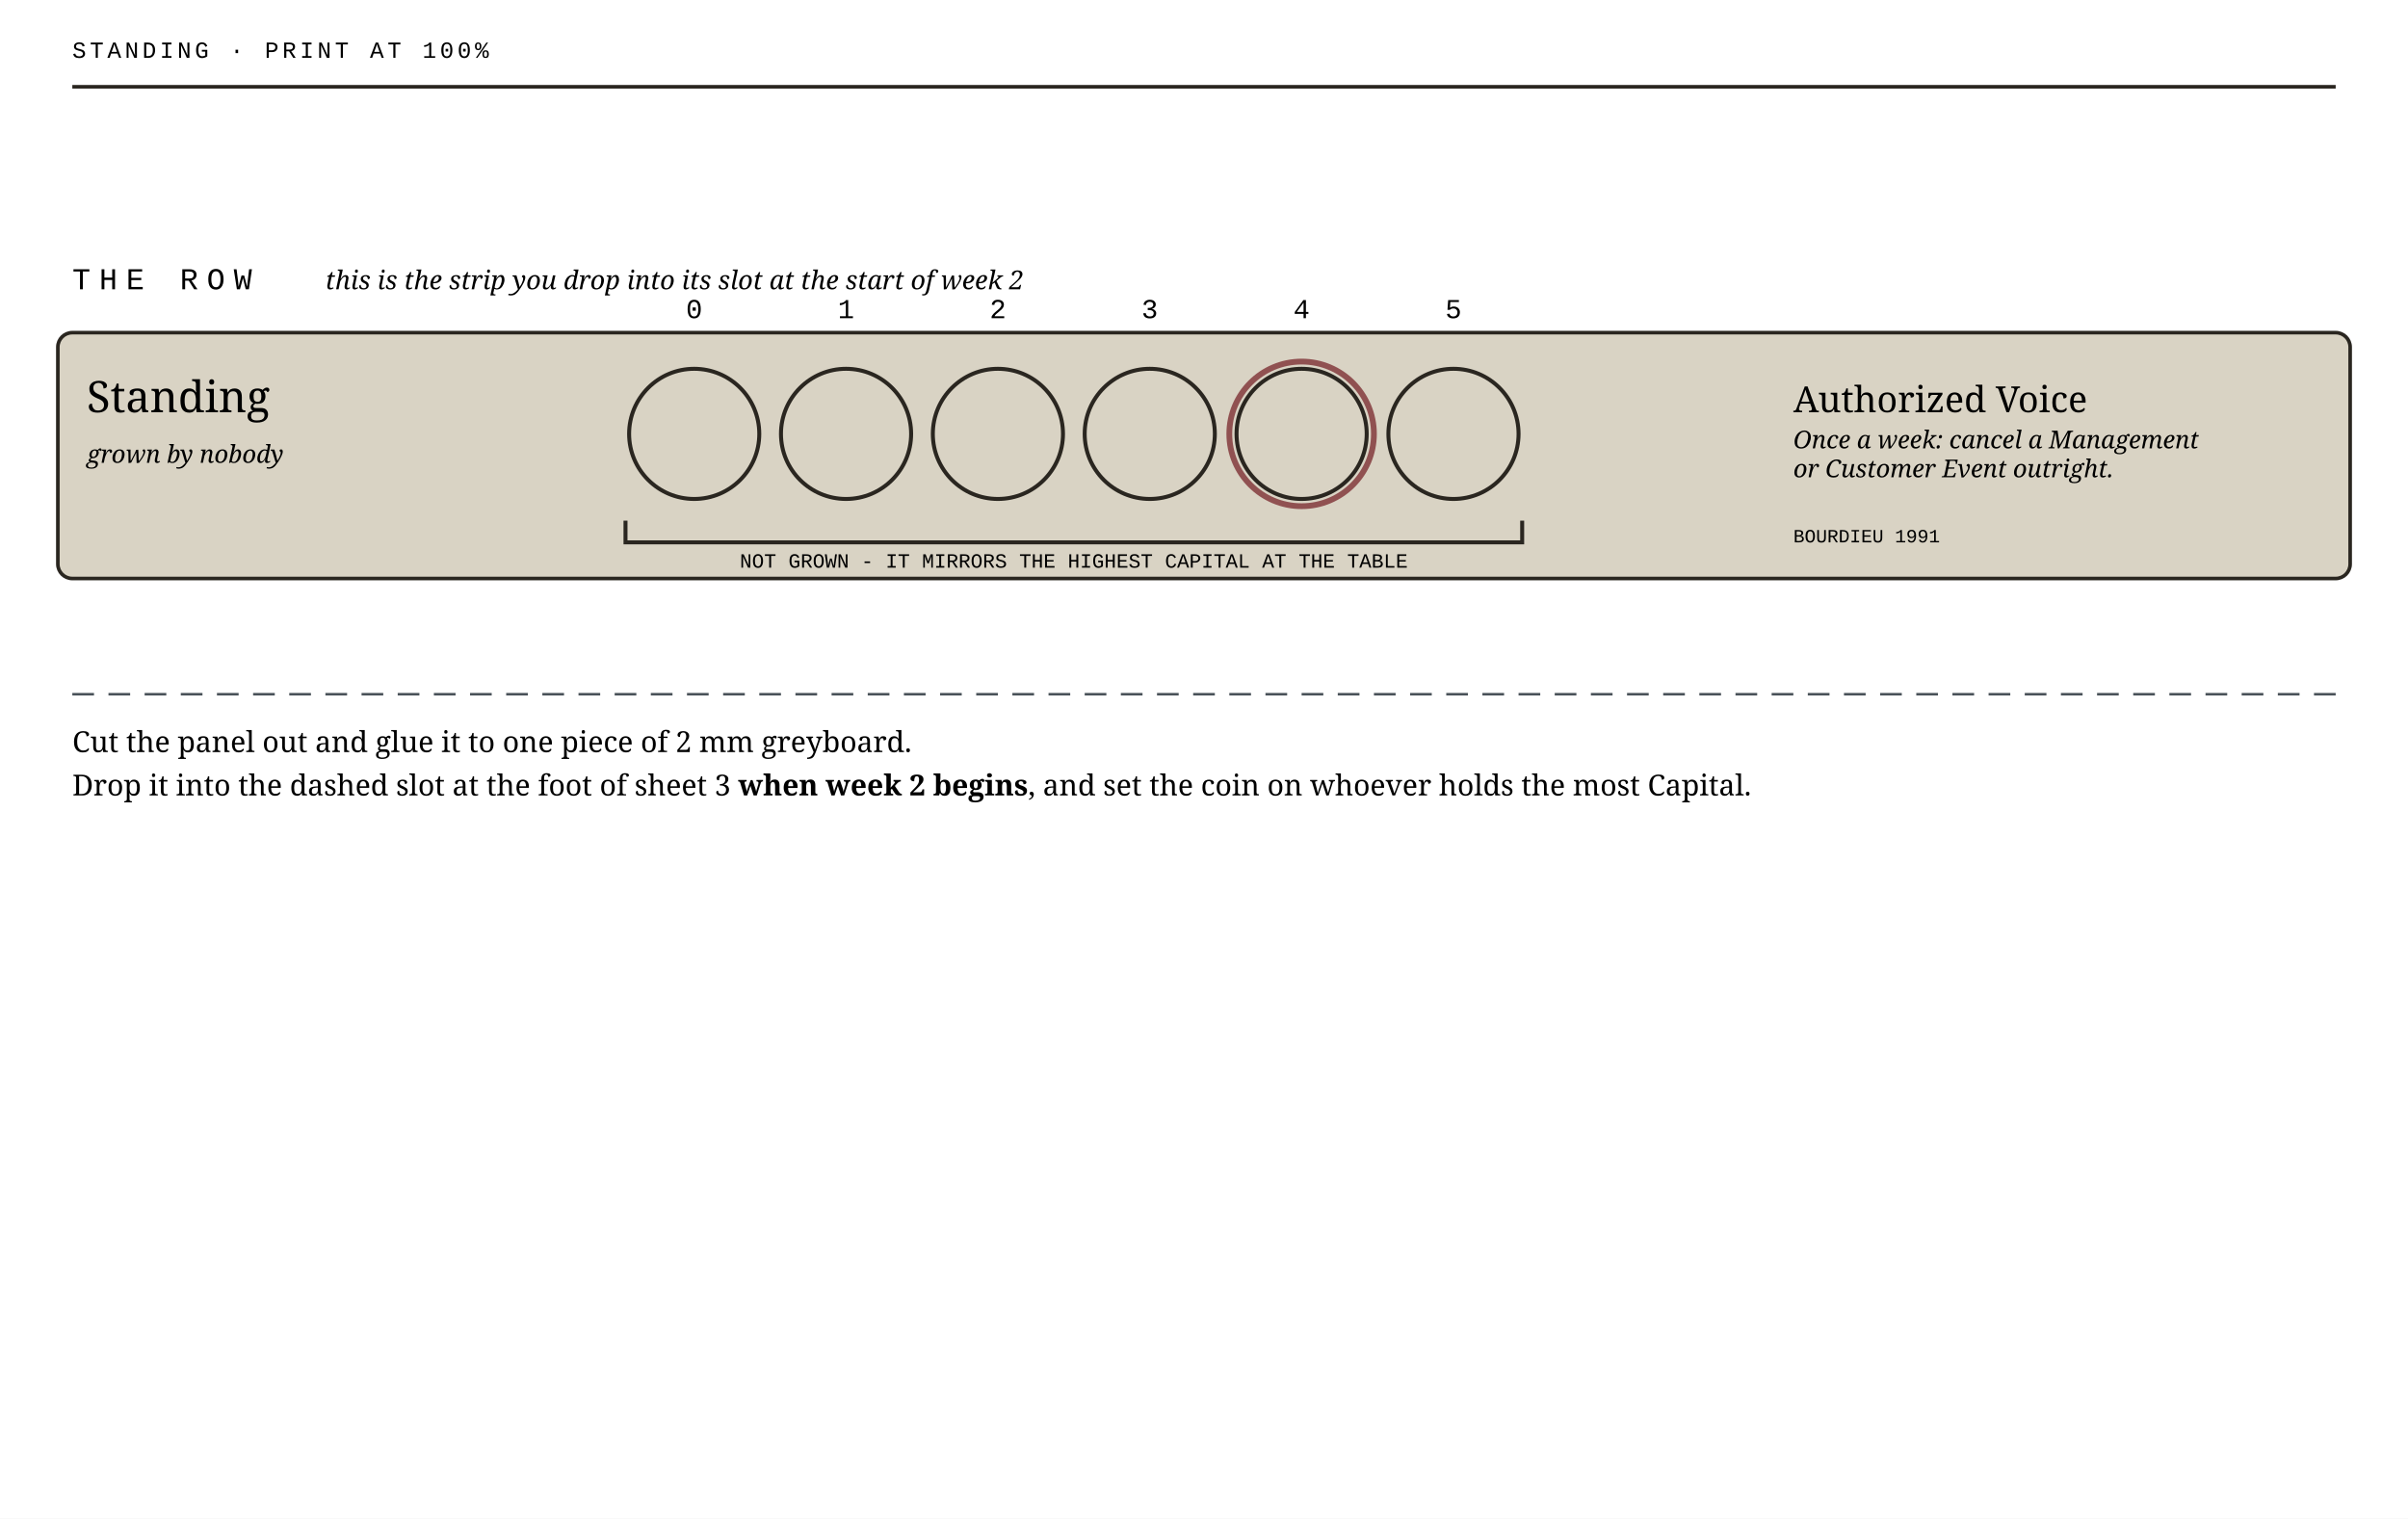
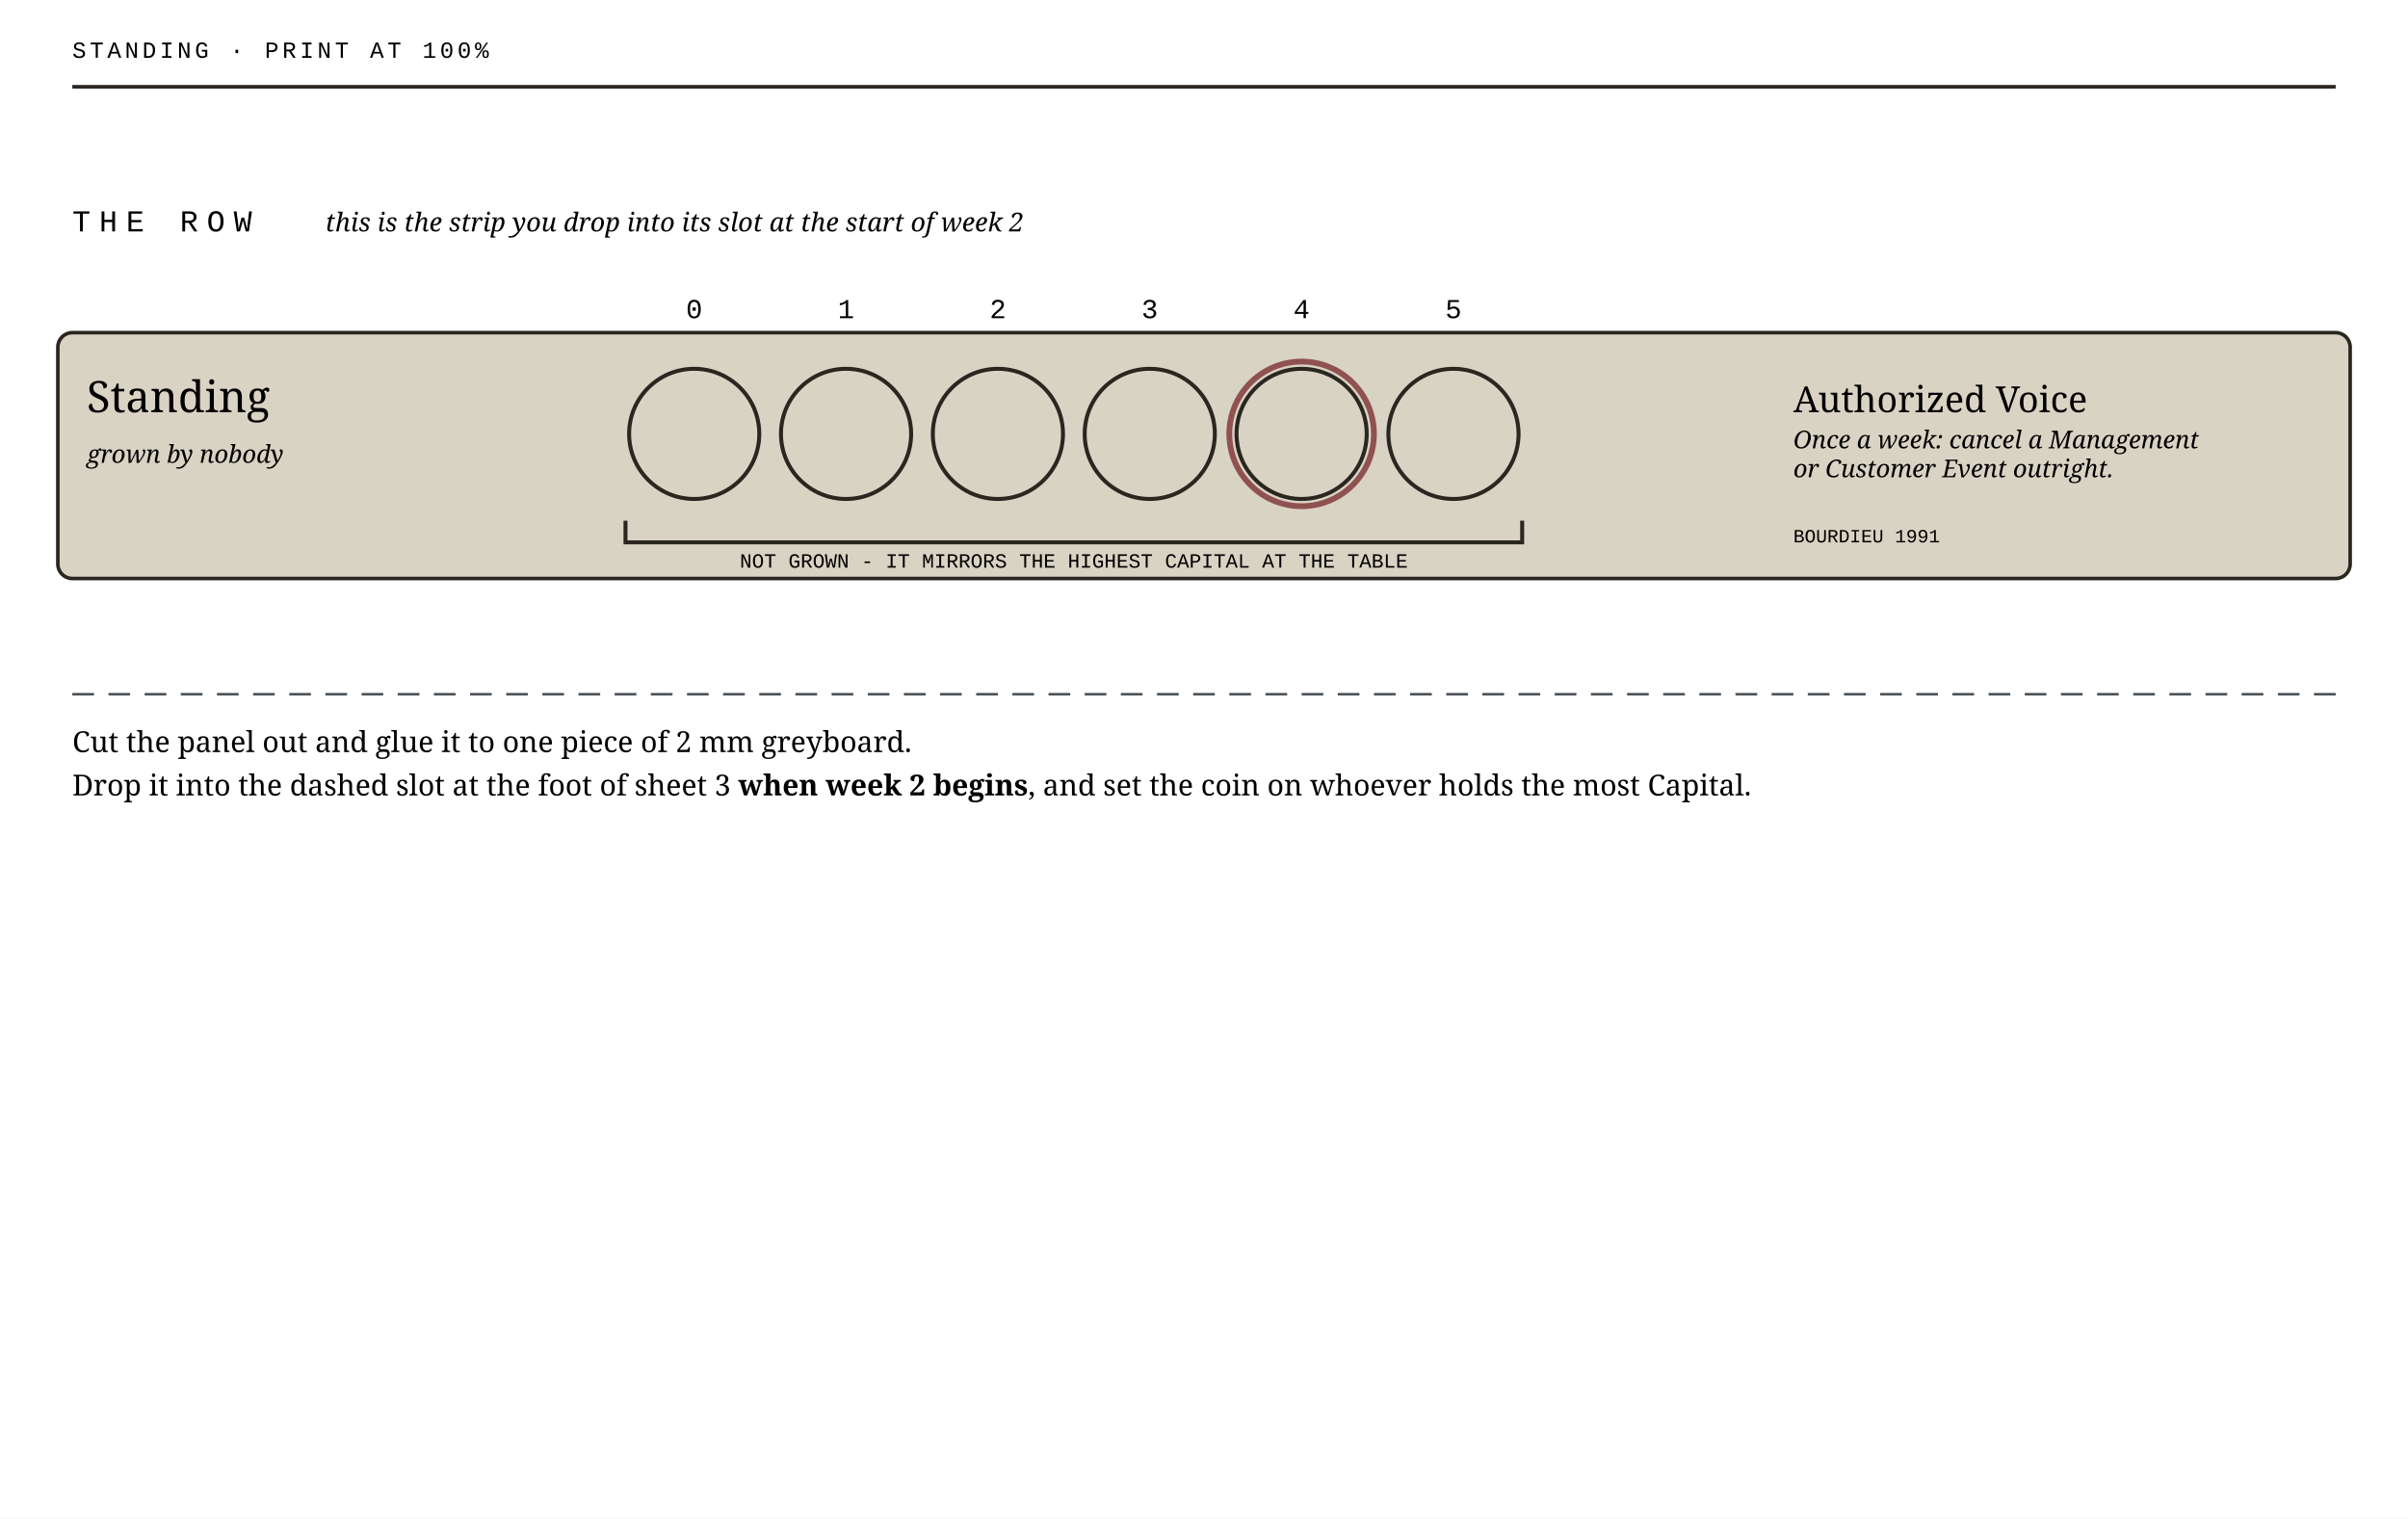
<svg xmlns="http://www.w3.org/2000/svg" width="333mm" height="210mm" viewBox="0 0 333 210">
  <style>
  .s { font-family:"EB Garamond",Garamond,Georgia,serif; fill:#000000; }
  .m { font-family:"IBM Plex Mono","Courier New",monospace; fill:#000000; }
  .r { stroke:#2A2620; stroke-width:.5; fill:none; }
  .w { fill:none; stroke:#2A2620; stroke-width:.55; }
  .q { fill:#000000; }
  .cut { fill:none; stroke:#4A5259; stroke-width:.35; stroke-dasharray:3 2; }
</style>
  <rect width="333" height="210" fill="#FFFFFF" />
  <text x="10" y="8" class="m" font-size="3.2" letter-spacing=".5">STANDING · PRINT AT 100%</text>
  <line x1="10" y1="12" x2="323" y2="12" class="r" />
-   <text x="10" y="40" class="m" font-size="4.2" letter-spacing="1.2">THE ROW</text>
-   <text x="45" y="40" class="s" font-size="3.6" font-style="italic">this is the strip you drop into its slot at the start of week 2</text>
+   <text x="10" y="32" class="m" font-size="4.2" letter-spacing="1.2">THE ROW</text>
+   <text x="45" y="32" class="s" font-size="3.6" font-style="italic">this is the strip you drop into its slot at the start of week 2</text>
  <g id="face-a" transform="translate(0,-42)">
    <rect x="8" y="88" width="317" height="34" rx="2" style="fill:#D9D3C4;stroke:#2A2620;stroke-width:.5" />
    <text x="12" y="99" class="s" font-size="6">Standing</text>
    <text x="12" y="106" class="s" font-size="3.4" font-style="italic">grown by nobody</text>
    <g class="m" font-size="3.8" text-anchor="middle">
      <text x="96" y="86">0</text>
      <text x="117" y="86">1</text>
      <text x="138" y="86">2</text>
      <text x="159" y="86">3</text>
      <text x="180" y="86">4</text>
      <text x="201" y="86">5</text>
    </g>
    <g class="w">
      <circle cx="96" cy="102" r="9" />
      <circle cx="117" cy="102" r="9" />
      <circle cx="138" cy="102" r="9" />
      <circle cx="159" cy="102" r="9" />
      <circle cx="180" cy="102" r="9" />
      <circle cx="201" cy="102" r="9" />
    </g>
    <circle cx="180" cy="102" r="10" class="w" style="stroke:#905151;stroke-width:.8" />
    <path d="M86.5,114 L86.5,117 L210.5,117 L210.5,114" class="w" stroke-width=".5" />
    <rect x="160.8" y="118.3" width="12.56" height="2.94" rx=".4" fill="#D9D3C4" />
    <text x="148.5" y="120.5" class="m" font-size="2.8" text-anchor="middle">NOT GROWN - IT MIRRORS THE HIGHEST <tspan>CAPITAL</tspan> AT THE TABLE</text>
    <text x="248" y="99" class="s" font-size="5">Authorized Voice</text>
    <text x="248" y="104" class="s" font-size="3.4" font-style="italic">Once a week: cancel a Management</text>
    <text x="248" y="108" class="s" font-size="3.4" font-style="italic">or Customer Event outright.</text>
    <text x="248" y="117" class="m q" font-size="2.6">BOURDIEU 1991</text>
  </g>
  <line x1="10" y1="96" x2="323" y2="96" class="cut" />
  <text x="10" y="104" class="s" font-size="4">Cut the panel out and glue it to one piece of 2 mm greyboard.</text>
  <text x="10" y="110" class="s" font-size="4">Drop it into the dashed slot at the foot of sheet 3 <tspan font-weight="bold">when week 2 begins</tspan>, and set the coin on whoever holds the most Capital.</text>
</svg>
